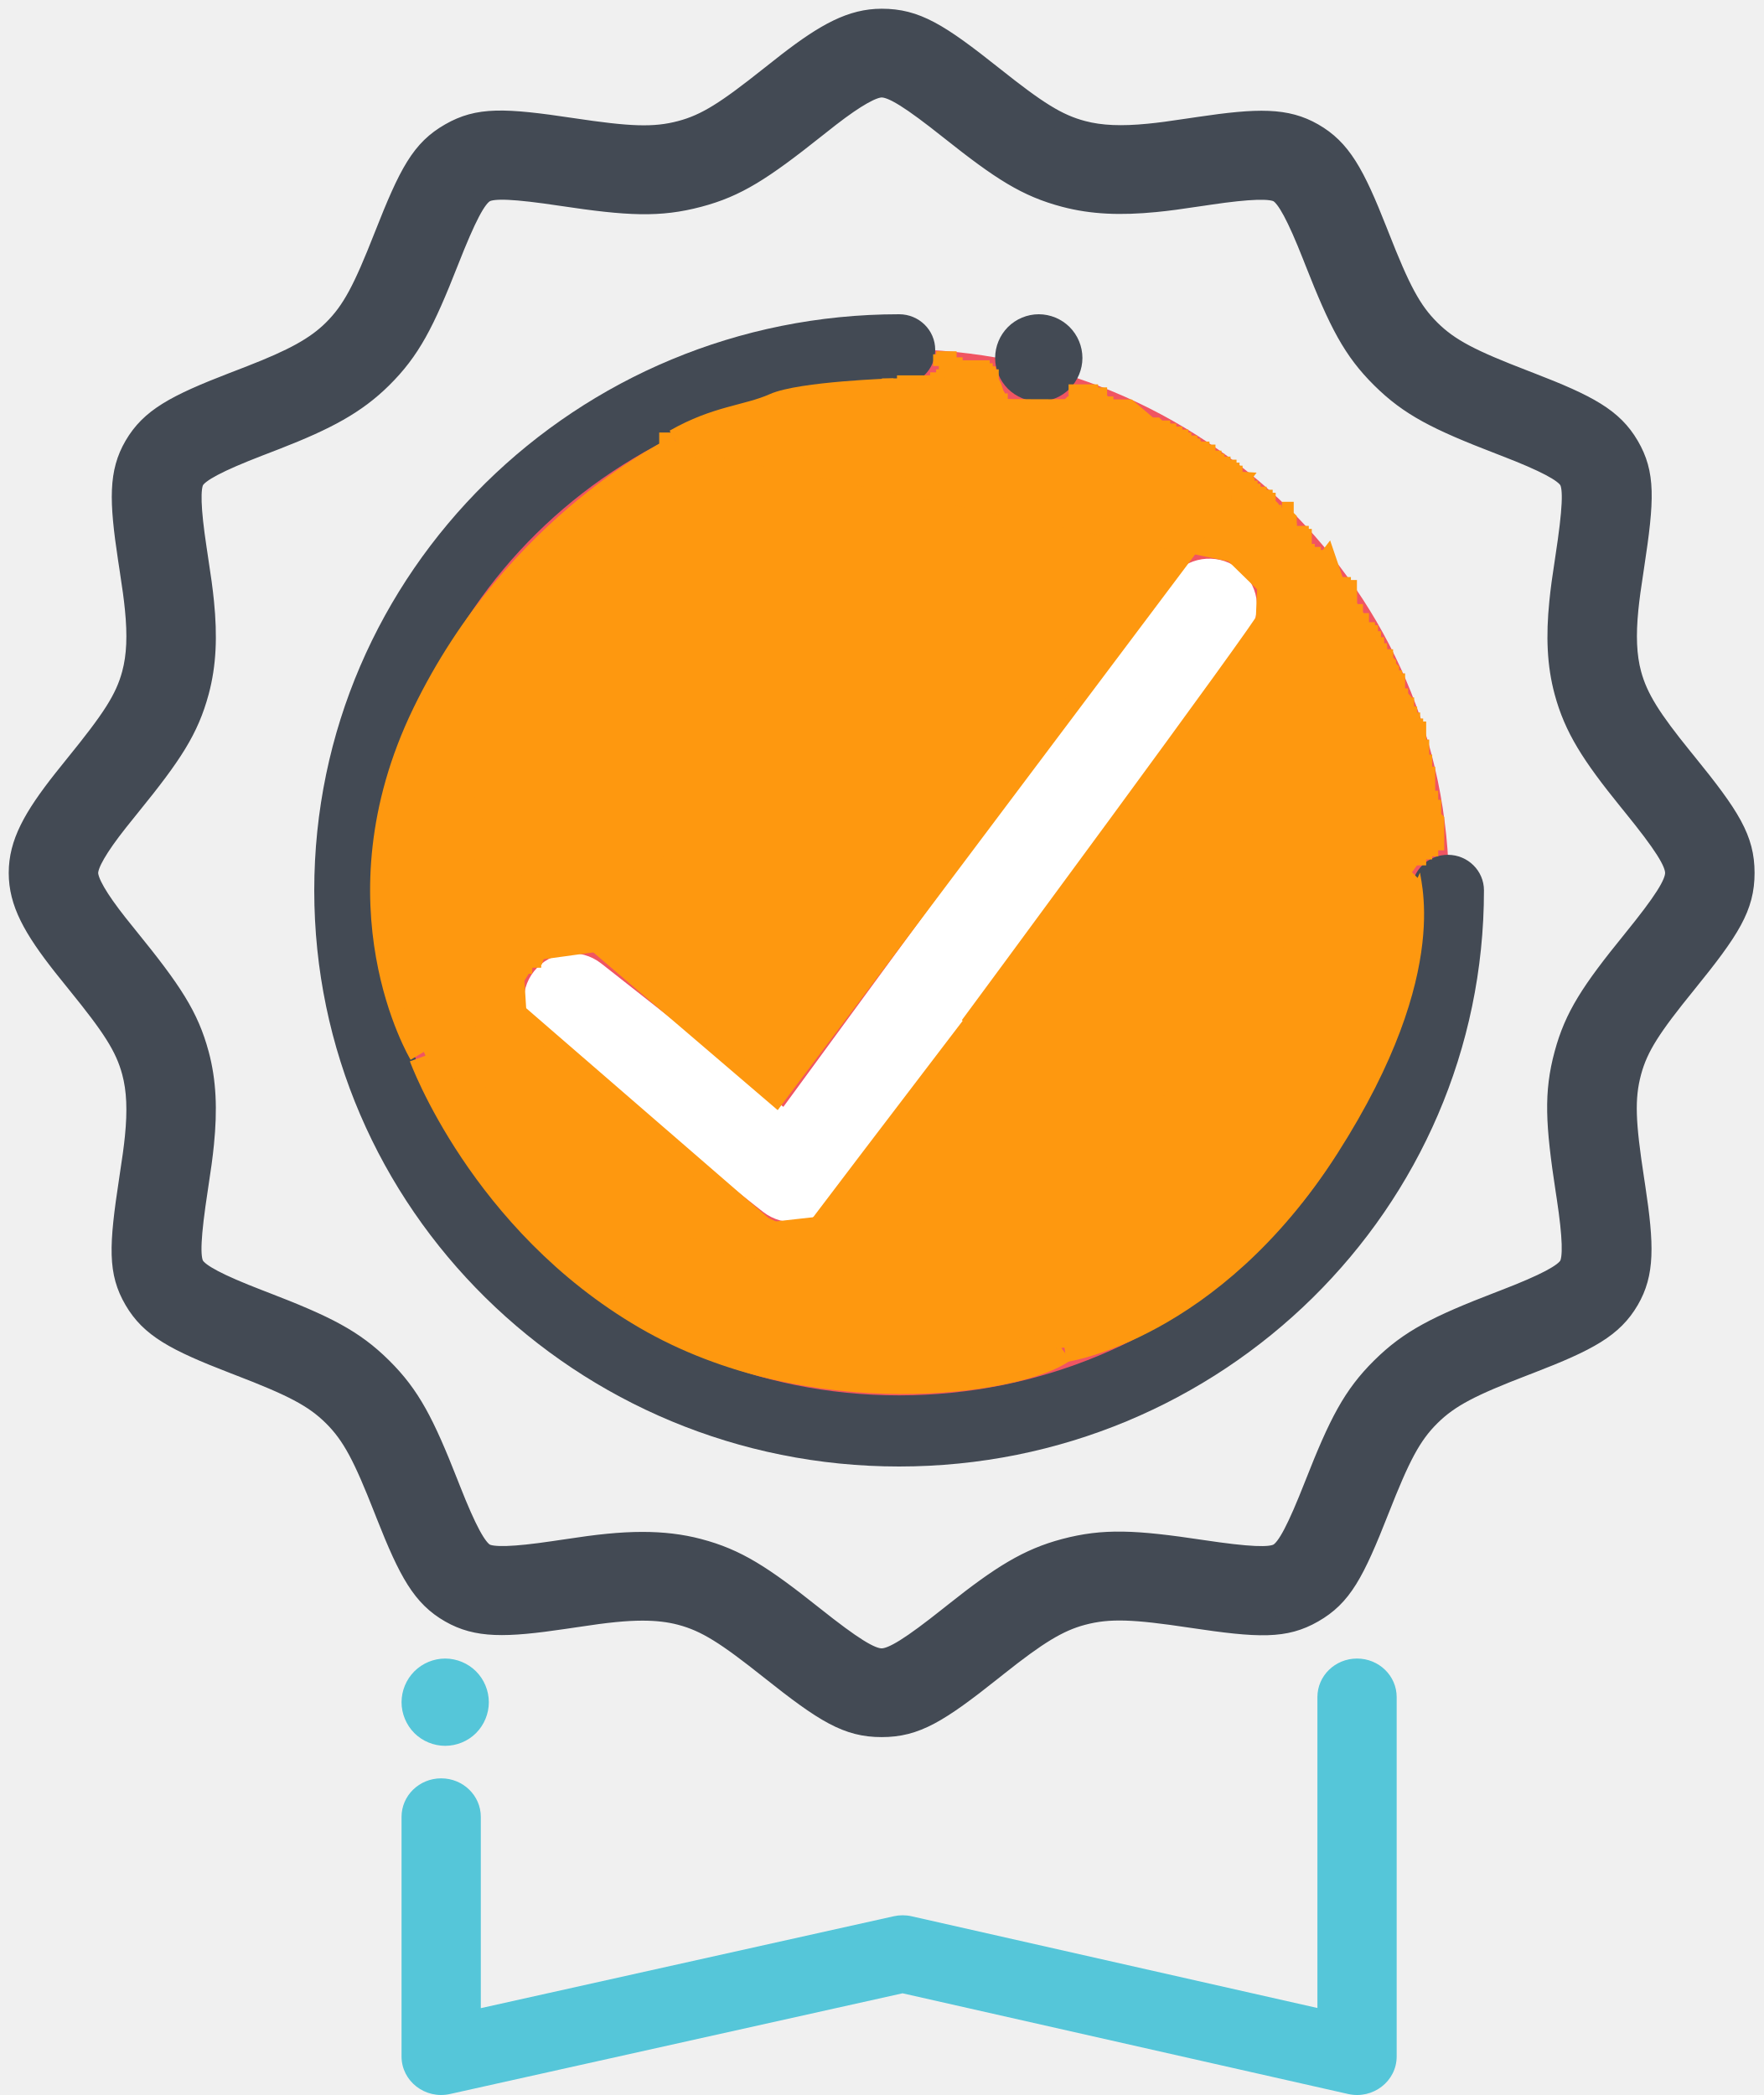
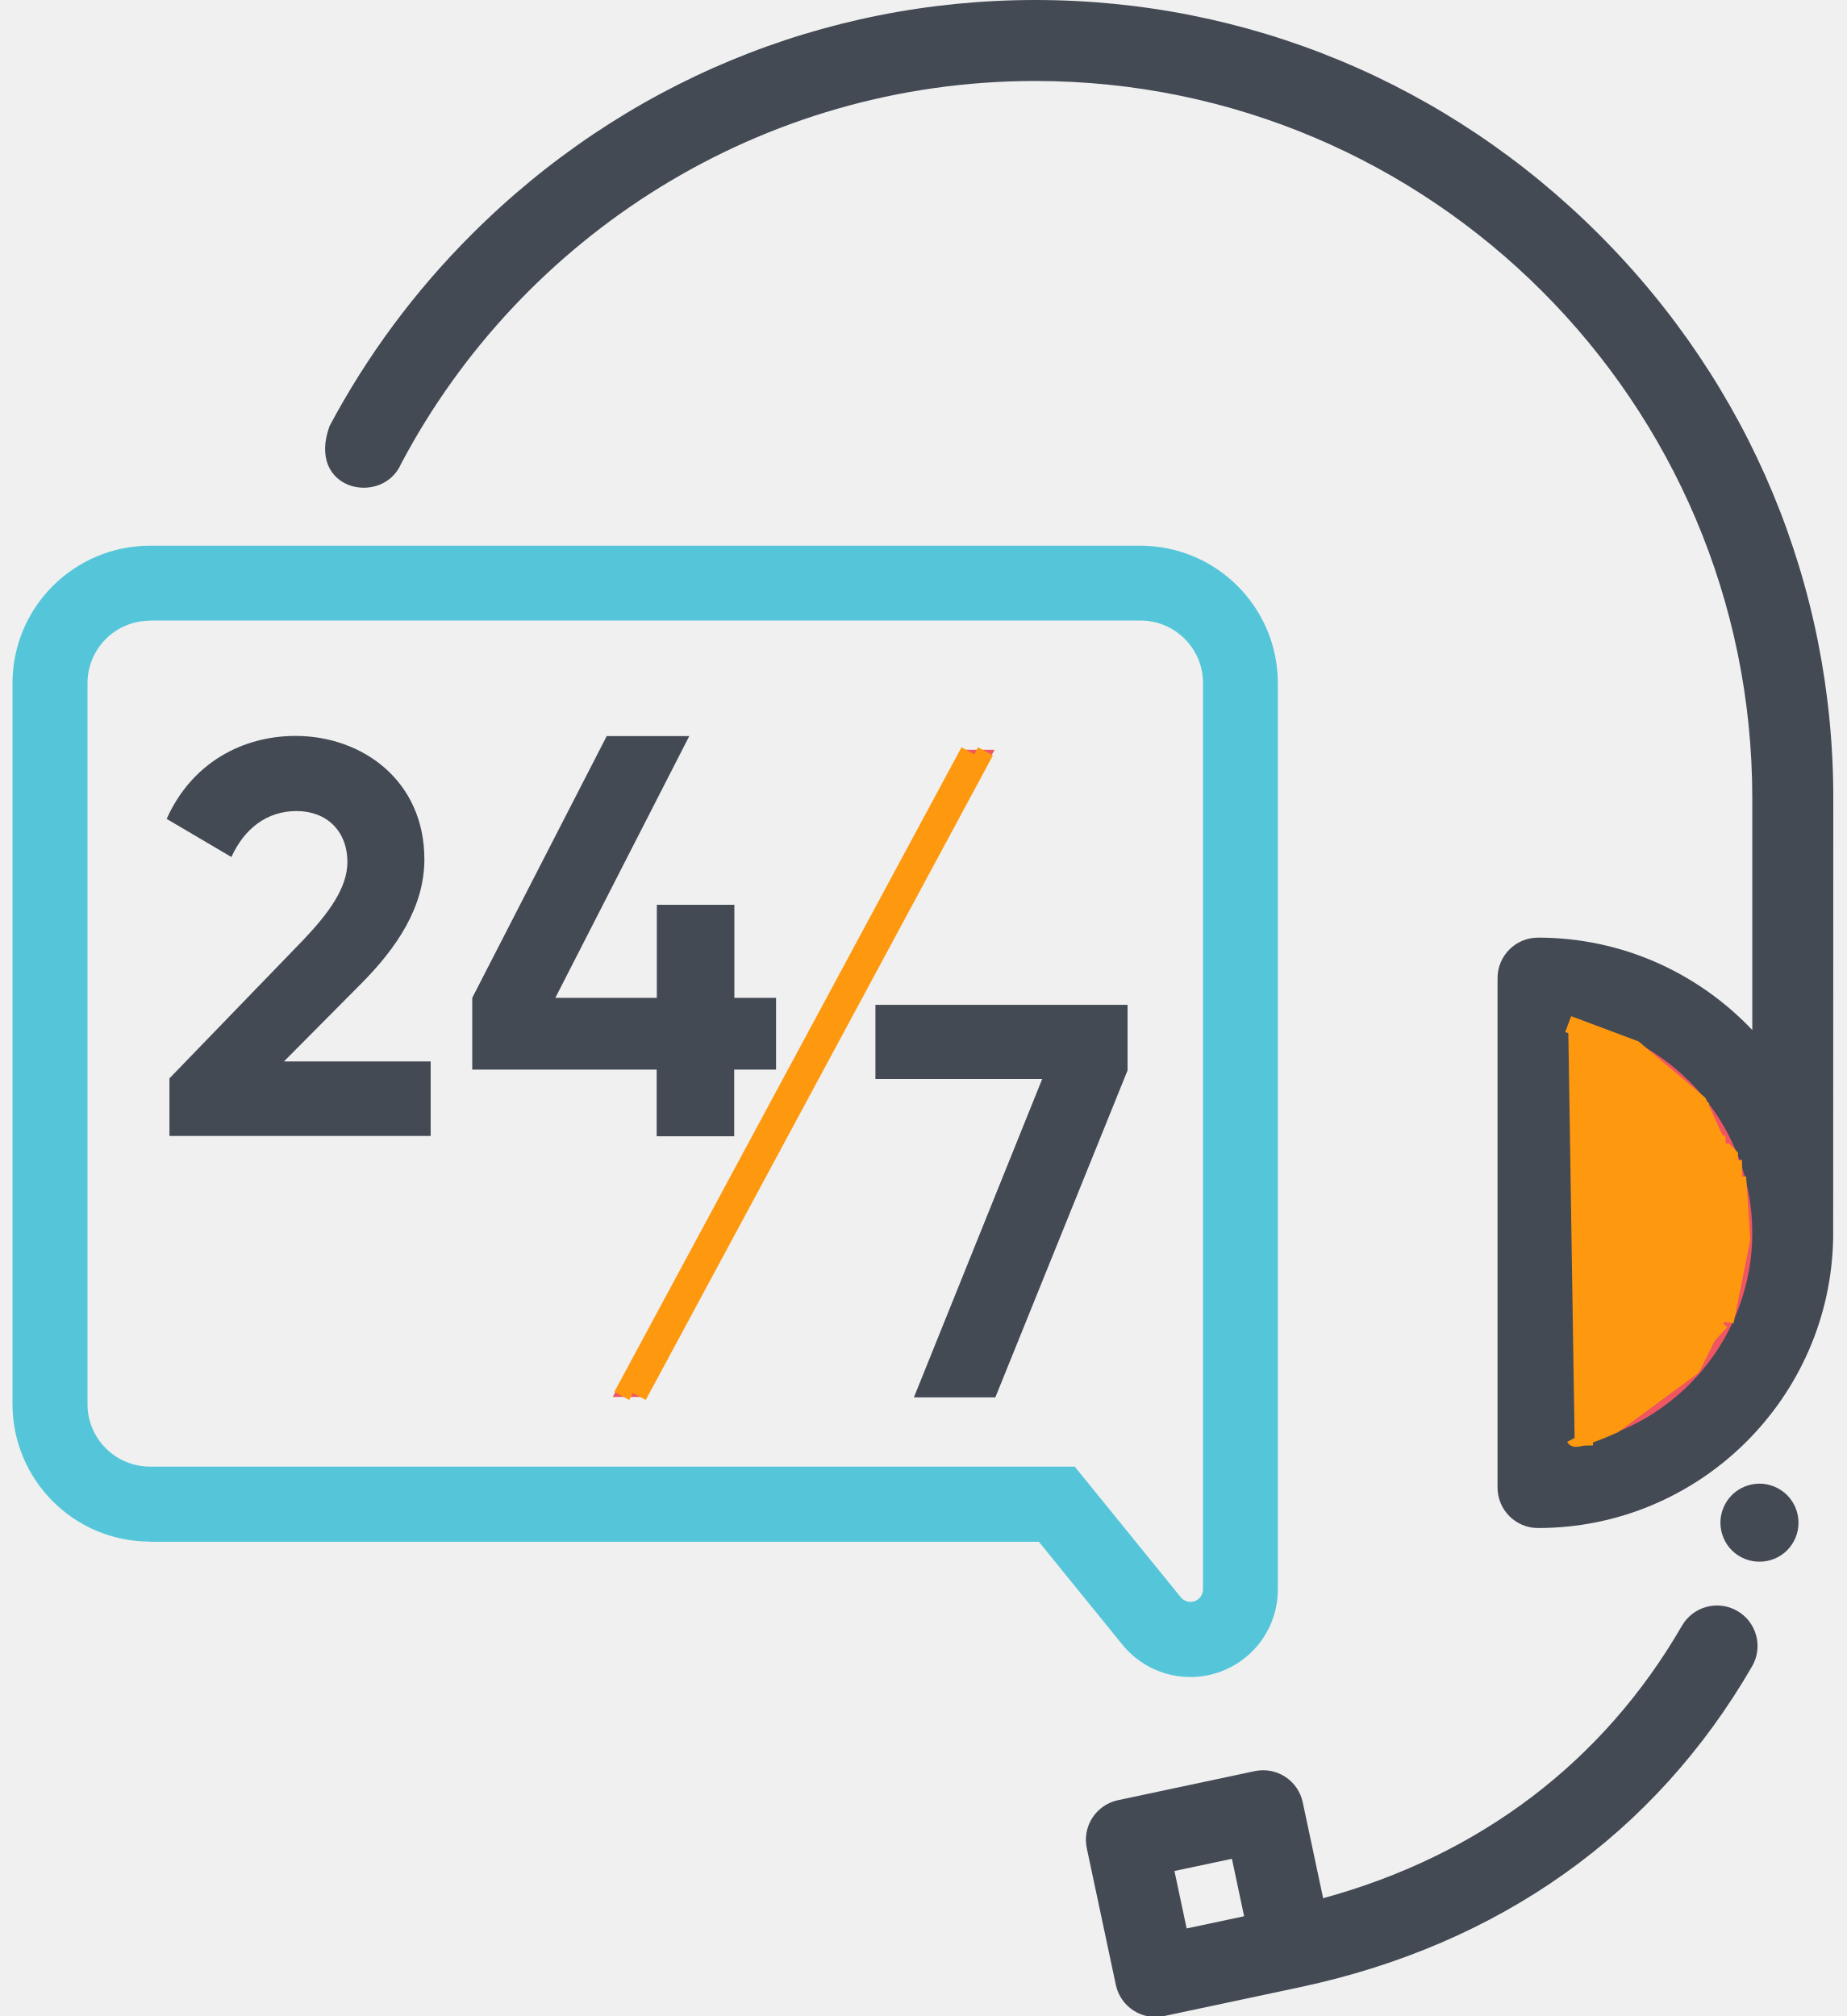
- <svg xmlns="http://www.w3.org/2000/svg" width="101" height="120">
-   <rect id="backgroundrect" width="100%" height="100%" x="0" y="0" fill="none" stroke="none" />
-   <g class="currentLayer" style="">
-     <g fill="none" fill-rule="evenodd" id="svg_1" class="">
-       <path fill="#434A54" fill-rule="nonzero" stroke="#434A54" d="M93.444,53.814 c1.786,-2.2 2.431,-3.223 2.431,-3.813 c0,-0.591 -0.645,-1.614 -2.431,-3.814 l-0.225,-0.277 c-2.131,-2.632 -3.122,-4.174 -3.687,-6.267 c-0.424,-1.572 -0.486,-3.202 -0.29,-5.156 c0.073,-0.734 0.158,-1.35 0.343,-2.553 c0.425,-2.778 0.47,-3.965 0.22,-4.394 c-0.256,-0.437 -1.317,-1.009 -3.646,-1.908 l-0.297,-0.115 c-3.584,-1.38 -5.158,-2.173 -6.795,-3.794 c-1.638,-1.621 -2.438,-3.179 -3.833,-6.727 l-0.116,-0.295 c-0.908,-2.305 -1.486,-3.355 -1.928,-3.608 c-0.398,-0.228 -1.582,-0.206 -3.904,0.138 l-0.376,0.056 c-1.369,0.205 -1.988,0.29 -2.727,0.362 c-1.979,0.194 -3.628,0.134 -5.218,-0.287 c-2.197,-0.58 -3.654,-1.52 -6.612,-3.872 c-2.223,-1.768 -3.256,-2.407 -3.853,-2.407 c-0.478,0 -1.424,0.516 -2.918,1.67 c-0.22,0.17 -0.44,0.343 -0.765,0.602 c-3.127,2.487 -4.584,3.426 -6.78,4.007 c-2.264,0.598 -4.047,0.51 -7.874,-0.065 c-2.72,-0.409 -3.919,-0.453 -4.352,-0.205 c-0.466,0.267 -1.031,1.325 -2.044,3.903 c-1.393,3.547 -2.195,5.105 -3.832,6.726 c-1.507,1.492 -3.195,2.392 -6.082,3.518 c-0.2,0.078 -0.358,0.14 -0.714,0.276 l-0.298,0.115 c-2.329,0.9 -3.389,1.472 -3.644,1.908 c-0.23,0.395 -0.209,1.568 0.139,3.868 l0.056,0.372 c0.207,1.353 0.293,1.966 0.366,2.697 c0.196,1.96 0.135,3.592 -0.29,5.166 c-0.587,2.175 -1.536,3.617 -3.912,6.544 c-0.396,0.49 -0.57,0.706 -0.74,0.922 C5.646,48.588 5.124,49.526 5.124,50 c0,0.473 0.52,1.41 1.684,2.885 c0.173,0.218 0.348,0.437 0.611,0.761 c2.512,3.094 3.46,4.537 4.048,6.712 c0.425,1.572 0.486,3.203 0.29,5.159 c-0.073,0.733 -0.159,1.348 -0.343,2.55 c-0.425,2.777 -0.47,3.964 -0.22,4.393 c0.256,0.437 1.317,1.01 3.646,1.909 l0.297,0.114 c3.584,1.38 5.158,2.173 6.796,3.794 c1.637,1.621 2.438,3.179 3.832,6.727 l0.116,0.295 c0.908,2.306 1.486,3.355 1.928,3.608 c0.398,0.228 1.583,0.206 3.906,-0.138 l0.376,-0.056 c1.372,-0.206 1.993,-0.29 2.734,-0.363 c0.699,-0.068 1.346,-0.104 1.973,-0.104 c1.15,0 2.215,0.121 3.237,0.392 c2.197,0.58 3.653,1.52 6.611,3.872 c2.223,1.768 3.256,2.407 3.853,2.407 c0.597,0 1.63,-0.639 3.853,-2.407 l0.28,-0.222 c2.658,-2.11 4.215,-3.09 6.33,-3.65 c2.264,-0.599 4.045,-0.51 7.874,0.065 c2.72,0.408 3.92,0.452 4.352,0.204 c0.466,-0.267 1.031,-1.325 2.044,-3.902 c1.393,-3.547 2.195,-5.106 3.833,-6.727 c1.637,-1.62 3.21,-2.414 6.795,-3.794 l0.298,-0.115 c2.33,-0.899 3.39,-1.471 3.644,-1.908 c0.231,-0.394 0.21,-1.567 -0.138,-3.867 l-0.057,-0.372 c-0.59,-3.86 -0.681,-5.623 -0.076,-7.864 c0.587,-2.174 1.536,-3.616 3.912,-6.544 zm0.073,7.599 c-0.407,1.507 -0.336,2.898 0.159,6.128 c0.04,0.258 0.04,0.258 0.068,0.45 c0.507,3.353 0.537,4.963 -0.37,6.515 c-0.937,1.603 -2.364,2.373 -5.715,3.668 l-0.303,0.116 c-3.045,1.172 -4.284,1.797 -5.374,2.876 c-1.09,1.079 -1.72,2.306 -2.905,5.32 c-1.443,3.674 -2.15,4.998 -3.822,5.956 c-1.642,0.94 -3.124,0.885 -7.036,0.298 c-3.263,-0.49 -4.668,-0.56 -6.19,-0.157 c-1.387,0.367 -2.59,1.125 -4.816,2.89 l-0.277,0.22 C53.803,98.186 52.486,99 50.5,99 c-1.985,0 -3.303,-0.815 -6.436,-3.307 c-2.504,-1.991 -3.648,-2.728 -5.094,-3.11 c-0.65,-0.173 -1.362,-0.254 -2.171,-0.254 c-0.481,0 -0.995,0.029 -1.567,0.085 c-0.648,0.063 -1.219,0.141 -2.363,0.313 l-0.543,0.08 c-3.388,0.502 -5.014,0.532 -6.582,-0.366 c-1.62,-0.927 -2.397,-2.34 -3.705,-5.657 l-0.118,-0.3 c-1.184,-3.014 -1.814,-4.24 -2.904,-5.32 c-1.09,-1.078 -2.33,-1.703 -5.375,-2.875 l-0.3,-0.116 c-3.352,-1.295 -4.78,-2.065 -5.717,-3.668 c-0.95,-1.625 -0.894,-3.092 -0.301,-6.965 c0.187,-1.219 0.265,-1.784 0.33,-2.425 c0.15,-1.508 0.106,-2.675 -0.171,-3.703 c-0.386,-1.43 -1.131,-2.563 -3.143,-5.041 c-0.41,-0.506 -0.596,-0.737 -0.782,-0.974 C1.827,53.202 1,51.717 1,50 c0,-1.718 0.828,-3.204 2.564,-5.405 c0.184,-0.234 0.368,-0.463 0.639,-0.797 c2.15,-2.648 2.894,-3.78 3.28,-5.211 c0.278,-1.029 0.321,-2.198 0.17,-3.709 c-0.064,-0.64 -0.142,-1.203 -0.315,-2.334 l-0.082,-0.535 c-0.507,-3.354 -0.537,-4.963 0.37,-6.516 c0.937,-1.602 2.364,-2.373 5.716,-3.667 l0.302,-0.116 l0.696,-0.27 c2.393,-0.933 3.683,-1.62 4.678,-2.606 c1.09,-1.08 1.72,-2.306 2.905,-5.32 c1.444,-3.674 2.15,-4.999 3.823,-5.956 c1.641,-0.94 3.124,-0.886 7.035,-0.298 c3.261,0.489 4.668,0.56 6.19,0.157 c1.446,-0.383 2.59,-1.12 5.093,-3.111 c0.51,-0.405 0.742,-0.588 0.98,-0.771 C47.264,1.819 48.765,1 50.5,1 c1.986,0 3.304,0.815 6.437,3.307 c2.504,1.991 3.647,2.728 5.093,3.11 c1.039,0.275 2.22,0.318 3.746,0.168 c0.646,-0.063 1.216,-0.14 2.358,-0.312 l0.542,-0.08 c3.387,-0.502 5.012,-0.532 6.58,0.366 c1.62,0.928 2.398,2.34 3.705,5.658 l0.118,0.299 c1.184,3.014 1.815,4.24 2.905,5.32 c1.09,1.079 2.329,1.703 5.374,2.876 l0.3,0.116 c3.352,1.294 4.78,2.064 5.717,3.668 c0.95,1.624 0.894,3.091 0.301,6.965 c-0.187,1.22 -0.265,1.786 -0.33,2.428 c-0.15,1.506 -0.106,2.673 0.171,3.7 c0.37,1.372 1.136,2.564 2.92,4.767 l0.222,0.273 C99.176,46.73 100,48.035 100,50 c0,1.965 -0.823,3.271 -3.34,6.372 c-2.012,2.478 -2.756,3.61 -3.143,5.041 z" id="svg_2" />
-       <ellipse cx="51.5" cy="51" fill="#F05562" rx="31.5" ry="31" id="svg_3" />
-       <path fill="#FFF" fill-rule="nonzero" d="M67.049,33.12 a2.751,2.751 0 0 1 3.823,-0.602 a2.7,2.7 0 0 1 0.605,3.792 L47.62,68.88 a2.751,2.751 0 0 1 -3.916,0.532 L31.036,59.44 a2.7,2.7 0 0 1 -0.443,-3.813 a2.752,2.752 0 0 1 3.845,-0.44 L44.87,63.4 l22.179,-30.28 z" id="svg_4" />
-       <path fill="#434A54" fill-rule="nonzero" d="M51.5,18 c1.142,0 2.068,0.912 2.068,2.037 s-0.926,2.037 -2.068,2.037 c-16.217,0 -29.364,12.95 -29.364,28.926 c0,15.975 13.147,28.926 29.364,28.926 S80.864,66.976 80.864,51 c0,-1.125 0.926,-2.037 2.068,-2.037 S85,49.875 85,51 c0,18.225 -14.998,33 -33.5,33 C32.998,84 18,69.225 18,51 s14.998,-33 33.5,-33 z" id="svg_5" />
-       <path fill="#55C6D9" fill-rule="nonzero" d="M75.46,97.206 c0,-1.218 1.016,-2.206 2.27,-2.206 s2.27,0.988 2.27,2.206 v20.587 c0,1.42 -1.36,2.47 -2.784,2.149 l-25.517,-5.767 l-25.922,5.768 c-1.422,0.317 -2.777,-0.733 -2.777,-2.15 v-13.725 c0,-1.218 1.016,-2.206 2.27,-2.206 s2.27,0.988 2.27,2.206 v10.957 l23.656,-5.264 a2.334,2.334 0 0 1 1.021,0.002 l23.243,5.253 v-17.81 zM25.5,95 c-0.657,0 -1.302,0.267 -1.767,0.733 a2.52,2.52 0 0 0 -0.733,1.77 c0,0.654 0.267,1.3 0.733,1.767 c0.465,0.465 1.11,0.73 1.767,0.73 c0.657,0 1.302,-0.265 1.767,-0.73 c0.466,-0.468 0.733,-1.11 0.733,-1.767 a2.52,2.52 0 0 0 -0.733,-1.77 A2.519,2.519 0 0 0 25.5,95 z" id="svg_6" />
-       <path fill="#434A54" fill-rule="nonzero" d="M59.5,18 c-0.657,0 -1.303,0.267 -1.767,0.733 a2.52,2.52 0 0 0 -0.733,1.77 c0,0.654 0.267,1.3 0.733,1.767 c0.465,0.465 1.11,0.73 1.767,0.73 c0.657,0 1.303,-0.265 1.767,-0.73 c0.465,-0.468 0.733,-1.11 0.733,-1.767 a2.52,2.52 0 0 0 -0.733,-1.77 A2.519,2.519 0 0 0 59.5,18 z" id="svg_7" />
+ <svg xmlns="http://www.w3.org/2000/svg" viewBox="0 0 109 119">
+   <style>.B{stroke:#fe980f}.C{fill-rule:evenodd}</style>
+   <g fill="none">
+     <g class="C">
+       <g fill-rule="nonzero">
+         <path d="M90.77 87.807c8.304 0 15.035-6.73 15.035-15.034s-6.73-15.035-15.034-15.035v30.07z" fill="#f05562" />
+         <path d="M94.364 13.832C85.444 4.912 73.63 0 61.1 0S36.758 4.912 27.84 13.832a47.536 47.536 0 0 0-8.387 11.31c-1.403 3.833 3.126 4.77 4.225 2.22C30.78 13.942 44.9 4.78 61.1 4.78c23.332 0 42.314 18.982 42.314 42.313V60.8c-3.178-3.355-7.67-5.454-12.644-5.454a2.39 2.39 0 0 0-2.39 2.39v30.07a2.39 2.39 0 0 0 2.39 2.39c9.518 0 17.274-7.672 17.418-17.157.002-.03.004-8.678.007-25.946 0-12.53-4.913-24.343-13.832-33.262zM93.16 85.2V60.355c5.833 1.12 10.254 6.263 10.254 12.418S98.994 84.07 93.16 85.2zm10.678 2.376c-.606 0-1.2.247-1.63.676a2.324 2.324 0 0 0-.675 1.632 2.33 2.33 0 0 0 .675 1.63 2.32 2.32 0 0 0 3.26 0 2.327 2.327 0 0 0 .675-1.63 2.32 2.32 0 0 0-.675-1.632 2.323 2.323 0 0 0-1.63-.676zm-1.308 7.514a2.39 2.39 0 0 0-3.267.874c-4.64 8.03-11.93 13.554-21.176 16.084l-1.203-5.66a2.39 2.39 0 0 0-2.836-1.842l-8.068 1.715a2.39 2.39 0 0 0-1.841 2.835l1.715 8.07a2.39 2.39 0 0 0 2.835 1.84l8.07-1.715c11.713-2.5 20.927-9.037 26.645-18.935a2.39 2.39 0 0 0-.874-3.266zm-33.218 15.35l3.392-.72.72 3.392-3.392.72-.72-3.392z" fill="#434a54" />
+         <path d="M8.852 36.64a3.689 3.689 0 0 0-3.688 3.688v42.554a3.689 3.689 0 0 0 3.688 3.689h54.575l6.26 7.712a.738.738 0 0 0 1.31-.465v-53.5a3.689 3.689 0 0 0-3.688-3.689H8.852zm0 54.357a8.115 8.115 0 0 1-8.114-8.115V40.328a8.115 8.115 0 0 1 8.114-8.115H67.3a8.115 8.115 0 0 1 8.114 8.115v53.5a5.164 5.164 0 0 1-9.173 3.254l-4.93-6.075H8.85z" fill="#55c6d9" />
+       </g>
+       <path d="M10 67.062v-3.408l7.868-8.14c1.482-1.555 2.634-3.077 2.634-4.63 0-1.853-1.25-3.01-2.996-3.01-1.777 0-3.094 1.058-3.85 2.713l-3.82-2.25c1.48-3.31 4.477-4.897 7.604-4.897 3.95 0 7.605 2.647 7.605 7.28 0 2.81-1.613 5.226-3.786 7.4l-4.5 4.533h8.658v4.4H10zM45.8 58.9v4.235h-2.47v3.937h-4.575v-3.937H27.87V58.9l7.936-15.45h4.872L32.774 58.9h5.99v-5.492h4.576V58.9h2.47zm5.865.413h14.88v3.87l-7.803 19.3h-4.806l7.572-18.793h-9.843v-4.367z" fill="#434a54" />
+       <path d="M56.717 44.26l-20.555 38.2h1.992l20.54-38.2z" fill="#f05562" />
    </g>
-     <path fill="#fe980f" fill-opacity="1" stroke="#fe980f" stroke-opacity="1" stroke-width="1" stroke-dasharray="none" stroke-linejoin="miter" stroke-linecap="butt" stroke-dashoffset="" fill-rule="evenodd" opacity="1" marker-start="" marker-mid="" marker-end="" id="svg_8" d="M51.19,22.69 " style="color: rgb(254, 152, 15);" />
-     <path fill="#fe980f" fill-opacity="1" stroke="#fe980f" stroke-opacity="1" stroke-width="1" stroke-dasharray="none" stroke-linejoin="miter" stroke-linecap="butt" stroke-dashoffset="" fill-rule="evenodd" opacity="1" marker-start="" marker-mid="" marker-end="" id="svg_9" d="M50.845,22.345 " style="color: rgb(254, 152, 15);" />
-     <path fill="#fe980f" fill-opacity="1" stroke="#fe980f" stroke-opacity="1" stroke-width="1" stroke-dasharray="none" stroke-linejoin="miter" stroke-linecap="butt" stroke-dashoffset="" fill-rule="evenodd" opacity="1" marker-start="" marker-mid="" marker-end="" id="svg_10" d="M51.707,22 " style="color: rgb(254, 152, 15);" />
-     <path fill="#fe980f" fill-opacity="1" stroke="#fe980f" stroke-opacity="1" stroke-width="1" stroke-dasharray="none" stroke-linejoin="miter" stroke-linecap="butt" stroke-dashoffset="" fill-rule="evenodd" opacity="1" marker-start="" marker-mid="" marker-end="" id="svg_11" d="M 51.19 22.172 C 51.19 22.172 45.845 22.345 44.293 23.034 C 42.741 23.724 41.017 23.724 38.603 25.103" style="color: rgb(254, 152, 15);" />
-     <path fill="#fe980f" fill-opacity="1" stroke="#fe980f" stroke-opacity="1" stroke-width="1" stroke-dasharray="none" stroke-linejoin="miter" stroke-linecap="butt" stroke-dashoffset="" fill-rule="evenodd" opacity="1" marker-start="" marker-mid="" marker-end="" id="svg_12" d="M38.776,25.276 " style="color: rgb(254, 152, 15);" />
-     <path fill="#fe980f" fill-opacity="1" stroke="#fe980f" stroke-opacity="1" stroke-width="1" stroke-dasharray="none" stroke-linejoin="miter" stroke-linecap="butt" stroke-dashoffset="" fill-rule="evenodd" opacity="1" marker-start="" marker-mid="" marker-end="" id="svg_13" d="M38.431,25.276 " style="color: rgb(254, 152, 15);" />
-     <path fill="#fe980f" fill-opacity="1" stroke="#fe980f" stroke-opacity="1" stroke-width="1" stroke-dasharray="none" stroke-linejoin="miter" stroke-linecap="butt" stroke-dashoffset="" fill-rule="evenodd" opacity="1" marker-start="" marker-mid="" marker-end="" id="svg_14" d="M 38.776 25.448 C 38.776 25.448 29.466 29.759 24.121 40.793 C 18.776 51.828 23.948 60.448 23.948 60.448" style="color: rgb(254, 152, 15);" />
-     <path fill="#fe980f" fill-opacity="1" stroke="#fe980f" stroke-opacity="1" stroke-width="1" stroke-dasharray="none" stroke-linejoin="miter" stroke-linecap="butt" stroke-dashoffset="" fill-rule="evenodd" opacity="1" marker-start="" marker-mid="" marker-end="" id="svg_15" d="M 23.948 60.621 C 23.948 60.621 27.397 70.103 36.879 75.621 C 46.362 81.138 58.431 79.414 61.017 77.517" style="color: rgb(254, 152, 15);" />
-     <path fill="#fe980f" fill-opacity="1" stroke="#fe980f" stroke-opacity="1" stroke-width="1" stroke-dasharray="none" stroke-linejoin="miter" stroke-linecap="butt" stroke-dashoffset="" fill-rule="evenodd" opacity="1" marker-start="" marker-mid="" marker-end="" id="svg_16" d="M61.017,77.69 " style="color: rgb(254, 152, 15);" />
-     <path fill="#fe980f" fill-opacity="1" stroke="#fe980f" stroke-opacity="1" stroke-width="1" stroke-dasharray="none" stroke-linejoin="miter" stroke-linecap="butt" stroke-dashoffset="" fill-rule="evenodd" opacity="1" marker-start="" marker-mid="" marker-end="" id="svg_17" d="M 61.017 77.517 C 61.017 77.517 69.466 76.31 76.19 65.793 C 82.914 55.276 80.672 50.103 80.845 49.931" style="color: rgb(254, 152, 15);" />
-     <rect fill="#fe980f" stroke="#fe980f" stroke-dashoffset="" fill-rule="evenodd" id="svg_19" x="28" y="36" width="26" height="13" style="color: rgb(254, 152, 15);" />
-     <path fill="#fe980f" fill-opacity="1" stroke="#fe980f" stroke-opacity="1" stroke-width="1" stroke-dasharray="none" stroke-linejoin="miter" stroke-linecap="butt" stroke-dashoffset="" fill-rule="evenodd" opacity="1" marker-start="" marker-mid="" marker-end="" id="svg_21" d="M 28.948 49.586 C 28.948 49.586 44.466 62.862 44.466 62.862 C 44.466 62.862 71.017 27.517 71.017 27.517 C 71.017 27.517 39.121 25.621 39.121 25.621 C 39.121 25.621 24.466 45.793 24.31 45.69 C 24.466 45.793 28.948 49.586 28.948 49.586 z" style="color: rgb(254, 152, 15);" />
-     <path fill="#fe980f" fill-opacity="1" stroke="#fe980f" stroke-opacity="1" stroke-width="1" stroke-dasharray="none" stroke-linejoin="miter" stroke-linecap="butt" stroke-dashoffset="" fill-rule="evenodd" opacity="1" marker-start="" marker-mid="" marker-end="" id="svg_23" d="M 76.017 32 C 76.017 32 44.983 72.517 44.983 72.69 C 44.983 72.862 60.845 76.655 60.845 76.655 C 60.845 76.655 81.534 48.207 81.534 48.207 C 81.534 48.207 76.017 32 76.017 32 z" style="color: rgb(254, 152, 15);" />
-     <path fill="#fe980f" fill-opacity="1" stroke="#fe980f" stroke-opacity="1" stroke-width="1" stroke-dasharray="none" stroke-linejoin="miter" stroke-linecap="butt" stroke-dashoffset="" fill-rule="evenodd" opacity="1" marker-start="" marker-mid="" marker-end="" id="svg_25" d="M 40.155 25.448 C 40.155 25.448 74.638 32.517 74.638 32.517 C 74.638 32.517 54.638 22.172 54.483 22.069 C 54.638 22.172 40.155 25.448 40.155 25.448 z" style="color: rgb(254, 152, 15);" />
-     <path fill="#fe980f" fill-opacity="1" stroke="#fe980f" stroke-opacity="1" stroke-width="1" stroke-dasharray="none" stroke-linejoin="miter" stroke-linecap="butt" stroke-dashoffset="" fill-rule="evenodd" opacity="1" marker-start="" marker-mid="" marker-end="" id="svg_27" d="M 32.397 51.483 C 32.397 51.483 25.672 62.172 25.672 62.172 C 25.672 62.172 22.397 54.759 22.397 54.759 C 22.397 54.759 28.086 45.103 28.086 45.103 C 28.086 45.103 32.397 51.483 32.397 51.483 z" style="color: rgb(254, 152, 15);" />
-     <path fill="#fe980f" fill-opacity="1" stroke="#fe980f" stroke-opacity="1" stroke-width="1" stroke-dasharray="none" stroke-linejoin="miter" stroke-linecap="butt" stroke-dashoffset="" fill-rule="evenodd" opacity="1" marker-start="" marker-mid="" marker-end="" id="svg_29" d="M 27.914 56.483 C 27.914 56.483 44.638 70.966 44.638 70.966 C 44.638 70.966 35.328 71.828 35.328 71.828 C 35.328 71.828 24.81 59.414 24.638 59.414 C 24.466 59.414 27.914 56.483 27.914 56.483 z" style="color: rgb(254, 152, 15);" />
-     <path fill="#fe980f" fill-opacity="1" stroke="#fe980f" stroke-opacity="1" stroke-width="1" stroke-dasharray="none" stroke-linejoin="miter" stroke-linecap="butt" stroke-dashoffset="" fill-rule="evenodd" opacity="1" marker-start="" marker-mid="" marker-end="" id="svg_31" d="M 37.569 53.552 C 37.569 53.552 27.569 54.931 27.569 54.931 C 27.569 54.931 26.879 49.759 26.879 49.759 C 26.879 49.759 38.086 49.241 37.931 49.138 C 38.086 49.241 37.569 53.552 37.569 53.552 z" style="color: rgb(254, 152, 15);" />
-     <path fill="#fe980f" fill-opacity="1" stroke="#fe980f" stroke-opacity="1" stroke-width="1" stroke-dasharray="none" stroke-linejoin="miter" stroke-linecap="butt" stroke-dashoffset="" fill-rule="evenodd" opacity="1" marker-start="" marker-mid="" marker-end="" id="svg_33" d="M 29.121 50.621 C 29.121 50.793 29.81 59.069 29.655 58.966 C 29.81 59.069 25.5 57.69 25.345 57.586 C 25.5 57.69 25.155 50.448 25.155 50.448 C 25.155 50.448 29.121 50.448 29.121 50.621 z" style="color: rgb(254, 152, 15);" />
-     <path fill="#fe980f" fill-opacity="1" stroke="#fe980f" stroke-opacity="1" stroke-width="1" stroke-dasharray="none" stroke-linejoin="miter" stroke-linecap="butt" stroke-dashoffset="" fill-rule="evenodd" opacity="1" marker-start="" marker-mid="" marker-end="" id="svg_35" d="M 53.776 69.414 C 53.776 69.414 39.983 70.966 39.983 70.966 C 39.983 70.966 52.397 73.207 52.241 73.103 C 52.397 73.207 53.776 69.414 53.776 69.414 z" style="color: rgb(254, 152, 15);" />
-     <path fill="#fe980f" fill-opacity="1" stroke="#fe980f" stroke-opacity="1" stroke-width="1" stroke-dasharray="none" stroke-linejoin="miter" stroke-linecap="butt" stroke-dashoffset="" fill-rule="evenodd" opacity="1" marker-start="" marker-mid="" marker-end="" id="svg_37" d="M 78.259 47.517 C 78.259 47.517 80.328 55.103 80.328 55.103 C 80.328 55.103 63.776 76.138 63.776 76.138 C 63.776 76.138 53.776 78.034 53.776 78.034 C 53.776 78.034 78.259 47.517 78.259 47.517 z" style="color: rgb(254, 152, 15);" />
-     <path fill="#fe980f" fill-opacity="1" stroke="#fe980f" stroke-opacity="1" stroke-width="1" stroke-dasharray="none" stroke-linejoin="miter" stroke-linecap="butt" stroke-dashoffset="" fill-rule="evenodd" opacity="1" marker-start="" marker-mid="" marker-end="" id="svg_39" d="M 67.397 28.552 C 67.397 28.552 75.155 36.138 75.155 36.138 C 75.155 36.138 77.052 34.241 77.052 34.069 C 77.052 33.897 64.638 23.379 64.638 23.379 C 64.638 23.379 53.603 23.379 53.448 23.276 C 53.603 23.379 67.397 28.552 67.397 28.552 z" style="color: rgb(254, 152, 15);" />
-     <path fill="#fe980f" fill-opacity="1" stroke="#fe980f" stroke-opacity="1" stroke-width="1" stroke-dasharray="none" stroke-linejoin="miter" stroke-linecap="butt" stroke-dashoffset="" fill-rule="evenodd" opacity="1" marker-start="" marker-mid="" marker-end="" id="svg_41" d="M 72.569 32.345 C 72.569 32.345 72.224 40.103 72.224 40.103 C 72.224 40.103 81.879 48.379 81.879 48.379" style="color: rgb(254, 152, 15);" />
-     <path fill="#fe980f" fill-opacity="1" stroke="#fe980f" stroke-opacity="1" stroke-width="1" stroke-dasharray="none" stroke-linejoin="miter" stroke-linecap="butt" stroke-dashoffset="" fill-rule="evenodd" opacity="1" marker-start="" marker-mid="" marker-end="" id="svg_18" d="M82.397,48.552 " style="color: rgb(254, 152, 15);" />
-     <path fill="#fe980f" fill-opacity="1" stroke="#fe980f" stroke-opacity="1" stroke-width="1" stroke-dasharray="none" stroke-linejoin="miter" stroke-linecap="butt" stroke-dashoffset="" fill-rule="evenodd" opacity="1" marker-start="" marker-mid="" marker-end="" id="svg_20" d="M 82.224 48.379 C 82.224 48.379 79.638 39.241 79.638 39.241 C 79.638 39.241 82.224 48.379 82.224 48.379 z" style="color: rgb(254, 152, 15);" />
-     <path fill="#fe980f" fill-opacity="1" stroke="#fe980f" stroke-opacity="1" stroke-width="1" stroke-dasharray="none" stroke-linejoin="miter" stroke-linecap="butt" stroke-dashoffset="" fill-rule="evenodd" opacity="1" marker-start="" marker-mid="" marker-end="" id="svg_24" d="M82.052,48.379 " style="color: rgb(254, 152, 15);" />
-     <path fill="#fe980f" fill-opacity="1" stroke="#fe980f" stroke-opacity="1" stroke-width="1" stroke-dasharray="none" stroke-linejoin="miter" stroke-linecap="butt" stroke-dashoffset="" fill-rule="evenodd" opacity="1" marker-start="" marker-mid="" marker-end="" id="svg_22" d="M 72.569 35.276 C 72.569 35.621 55.5 58.724 55.5 58.724 C 55.5 58.724 75.155 46.31 75.155 46.138 C 75.155 45.966 72.569 34.931 72.569 35.276 z" style="color: rgb(254, 152, 15);" />
-     <polyline fill="none" stroke="#fe980f" stroke-dashoffset="" fill-rule="evenodd" marker-start="" marker-mid="" marker-end="" id="svg_28" points="46.707,25.103 48.603,23.897 48.603,23.724 48.776,23.724 48.948,23.724 48.948,23.552 48.776,23.552 48.603,23.552 48.431,23.552 47.914,23.552 47.741,23.552 47.397,23.552 47.224,23.552 46.879,23.552 46.707,23.724 46.534,23.724 46.362,23.724 46.19,23.897 46.017,23.897 45.845,24.069 45.672,24.069 45.5,24.069 45.672,24.069 45.845,24.069 46.017,24.069 46.362,24.069 46.534,23.897 46.707,23.897 46.879,23.897 47.052,23.897 47.224,23.897 47.397,23.724 47.569,23.724 47.741,23.724 47.741,23.552 47.914,23.379 48.086,23.379 48.259,23.207 48.431,23.207 48.431,23.034 48.603,23.034 48.776,22.862 48.603,22.862 48.431,22.862 48.259,22.862 48.086,22.862 47.914,23.034 47.741,23.034 47.569,23.034 47.052,23.207 46.879,23.379 46.707,23.379 46.362,23.552 46.19,23.724 45.845,23.724 45.845,23.897 45.672,23.897 45.5,23.897 45.328,24.069 45.155,24.069 44.983,24.069 44.983,24.241 44.81,24.241 44.638,24.414 44.293,24.414 44.121,24.414 43.948,24.586 43.776,24.586 43.603,24.586 43.431,24.586 42.914,24.759 42.741,24.759 42.569,24.759 42.569,24.931 42.224,24.931 42.052,24.931 41.879,24.931 41.707,24.931 41.534,24.931 41.362,24.931 41.19,24.931 41.017,24.931 40.845,24.931 40.845,25.103 40.672,25.103 40.5,25.276 40.328,25.276 40.155,25.276 40.328,25.276 40.5,25.276 40.845,25.103 41.19,24.931 41.534,24.931 41.879,24.931 42.052,24.931 42.224,24.931 42.397,24.759 42.569,24.759 42.914,24.759 42.914,24.586 43.086,24.586 43.259,24.414 43.259,24.241 43.431,24.241 43.603,24.069 43.776,24.069 43.948,23.897 43.948,23.724 44.293,23.552 44.293,23.379 44.466,23.379 44.466,23.207 44.466,23.379 44.466,23.552 44.293,23.552 43.948,23.724 43.948,23.897 43.603,23.897 43.431,23.897 43.431,24.069 43.259,24.069 43.086,24.069 42.914,24.241 42.741,24.241 42.741,24.414 42.569,24.414 42.397,24.586 42.224,24.586 42.052,24.586 41.879,24.759 41.707,24.759 41.362,24.931 41.19,24.931 41.017,24.931 40.845,24.931 40.845,25.103 40.672,25.103 40.5,25.103 40.328,25.103 40.155,25.103 39.983,25.103 39.81,25.103 39.81,25.276 39.638,25.276 39.638,25.448 39.466,25.448 39.466,25.621 39.293,25.621 39.121,25.621 38.948,25.793 38.776,25.793 38.603,25.793 38.431,25.966 38.431,26.138 38.259,26.138 38.259,25.966 38.259,25.793 38.259,25.621 38.259,25.448 38.259,25.276 38.431,25.276 38.603,25.276 " style="color: rgb(254, 152, 15);" />
-     <polyline fill="none" stroke="#fe980f" stroke-dashoffset="" fill-rule="evenodd" marker-start="" marker-mid="" marker-end="" id="svg_30" points="49.293,22.517 49.466,22.517 49.638,22.517 49.81,22.517 49.983,22.517 50.155,22.517 50.328,22.517 50.5,22.517 50.672,22.517 50.845,22.517 50.845,22.345 51.017,22.345 51.017,22.172 51.19,22.172 51.362,22.172 51.534,22.172 51.707,22.172 51.879,22.172 51.879,22 52.052,22 52.224,22 52.397,22 52.569,22 52.741,22 52.914,22 53.086,22 53.259,22 53.431,22 53.603,22.172 53.776,22.172 53.948,22.172 54.121,22.172 54.293,22.172 54.466,22.172 54.638,22.172 54.81,22.172 54.81,22.345 54.983,22.345 55.155,22.345 55.328,22.345 55.5,22.345 55.5,22.517 55.672,22.517 55.845,22.517 56.017,22.69 56.017,22.862 56.19,22.862 56.19,23.034 56.362,23.034 56.534,23.034 56.534,22.862 56.534,22.69 56.362,22.69 56.362,22.517 56.19,22.517 56.19,22.345 56.017,22.345 56.017,22.172 56.017,22 55.845,22 55.845,21.828 55.845,21.655 55.672,21.655 55.5,21.655 55.5,21.483 55.328,21.483 55.155,21.483 54.983,21.483 54.81,21.483 " style="color: rgb(254, 152, 15);" />
-     <polyline fill="none" stroke="#fe980f" stroke-dashoffset="" fill-rule="evenodd" marker-start="" marker-mid="" marker-end="" id="svg_32" points="53.431,22.69 53.431,22.517 53.431,22.345 53.431,22.172 53.603,22.172 53.603,22 53.776,22 53.776,21.828 53.948,21.828 54.121,21.828 54.121,21.655 54.293,21.655 54.466,21.655 54.466,21.483 54.466,21.31 54.638,21.31 54.638,21.138 54.81,21.138 " style="color: rgb(254, 152, 15);" />
-     <polyline fill="none" stroke="#fe980f" stroke-dashoffset="" fill-rule="evenodd" marker-start="" marker-mid="" marker-end="" id="svg_34" points="58.086,23.724 57.914,23.724 57.741,23.724 57.569,23.724 57.397,23.724 57.224,23.724 57.052,23.552 56.879,23.552 56.879,23.379 56.879,23.207 56.879,23.034 56.879,22.862 56.707,22.862 56.534,22.862 56.534,22.69 56.362,22.69 56.362,22.517 56.19,22.517 56.19,22.345 56.19,22.172 56.017,22.172 56.017,22 55.845,22 55.845,21.828 55.845,21.655 56.017,21.483 56.017,21.31 " style="color: rgb(254, 152, 15);" />
-     <polyline fill="none" stroke="#fe980f" stroke-dashoffset="" fill-rule="evenodd" marker-start="" marker-mid="" marker-end="" id="svg_36" points="28.603,55.448 28.776,55.448 28.948,55.448 29.121,55.448 29.293,55.448 29.466,55.276 29.638,55.276 29.81,55.276 29.983,55.276 29.983,55.103 30.155,54.931 30.328,54.931 30.5,54.931 30.5,54.759 30.672,54.759 30.845,54.241 31.017,53.897 31.017,53.724 31.19,53.379 31.362,53.379 " style="color: rgb(254, 152, 15);" />
-     <polyline fill="none" stroke="#fe980f" stroke-dashoffset="" fill-rule="evenodd" marker-start="" marker-mid="" marker-end="" id="svg_38" points="79.81,50.276 79.81,49.414 79.81,49.241 79.983,49.069 79.983,48.897 80.155,48.897 80.155,48.724 80.328,48.724 80.672,48.552 80.845,48.379 81.017,48.379 81.19,48.379 81.362,48.379 81.534,48.379 81.707,48.379 81.879,48.379 82.052,48.379 81.879,48.379 81.879,48.552 81.707,48.552 81.534,48.552 81.534,48.724 81.362,48.724 81.19,48.724 81.19,48.897 81.19,49.069 81.017,49.069 81.017,48.897 81.017,48.724 81.017,48.552 81.017,48.379 81.19,48.379 81.362,48.379 81.534,48.379 81.707,48.379 81.707,48.207 81.879,48.207 82.052,48.207 82.224,48.207 82.224,48.034 82.224,47.862 82.224,47.69 82.224,47.517 82.224,47.345 82.224,47.172 82.224,47 82.052,46.828 82.052,46.655 82.052,46.483 82.052,46.31 81.879,46.31 81.879,46.138 81.879,45.966 81.879,45.793 81.707,45.793 81.707,45.621 81.707,45.448 81.707,45.276 81.707,45.103 81.707,44.931 81.707,44.759 81.707,44.586 81.707,44.414 81.534,44.414 81.534,44.241 81.534,44.069 81.534,43.897 81.534,43.724 81.362,43.724 81.362,43.552 81.362,43.379 81.362,43.207 81.362,43.034 81.362,42.862 81.19,42.862 81.19,42.69 81.017,42.69 81.017,42.517 81.017,42.345 81.017,42.172 81.017,42 81.017,41.828 " style="color: rgb(254, 152, 15);" />
-     <polyline fill="none" stroke="#fe980f" stroke-dashoffset="" fill-rule="evenodd" marker-start="" marker-mid="" marker-end="" id="svg_40" points="81.19,43.034 81.19,42.862 81.19,42.69 81.19,42.517 81.19,42.345 81.19,42.172 81.19,42 81.19,41.828 81.017,41.828 81.017,41.655 80.845,41.655 80.845,41.483 80.845,41.31 80.672,41.31 80.672,41.138 80.672,40.966 80.5,40.966 80.5,40.793 80.5,40.621 80.5,40.448 80.328,40.448 80.328,40.276 80.328,40.103 80.155,39.931 79.983,39.931 79.983,39.759 79.983,39.586 79.983,39.414 79.983,39.241 79.983,39.069 79.81,39.069 79.81,38.897 79.638,38.897 79.638,38.724 79.638,38.552 79.638,38.379 79.466,38.207 79.466,38.034 79.293,37.862 79.293,37.69 79.121,37.69 78.948,37.517 78.948,37.345 78.776,37.345 78.776,37.172 78.776,37 78.603,37 78.603,36.828 78.431,36.828 78.431,36.655 78.259,36.483 78.259,36.31 " style="color: rgb(254, 152, 15);" />
-     <polyline fill="none" stroke="#fe980f" stroke-dashoffset="" fill-rule="evenodd" marker-start="" marker-mid="" marker-end="" id="svg_42" points="80.328,41.828 80.328,41.655 80.155,41.31 79.983,41.138 79.983,40.966 79.983,40.793 79.81,40.621 79.81,40.448 79.81,40.276 79.638,40.276 79.638,40.103 79.638,39.931 79.466,39.931 79.466,39.759 79.293,39.759 79.293,39.586 79.293,39.414 79.121,39.241 79.121,39.069 78.948,38.897 78.776,38.724 78.603,38.724 78.603,38.379 78.431,38.207 78.431,38.034 78.431,37.862 78.431,37.69 78.431,37.517 78.431,37.69 78.431,37.862 78.431,38.034 78.431,38.207 78.431,38.379 78.431,38.552 78.431,38.724 78.603,38.724 78.776,38.897 78.948,39.069 79.121,39.241 79.121,39.414 79.293,39.414 79.466,39.586 79.638,39.586 79.81,39.586 79.81,39.759 79.983,39.931 80.155,39.931 80.155,40.103 80.328,40.103 80.5,40.103 " style="color: rgb(254, 152, 15);" />
-     <polyline fill="none" stroke="#fe980f" stroke-dashoffset="" fill-rule="evenodd" marker-start="" marker-mid="" marker-end="" id="svg_43" points="79.293,38.207 79.293,37.862 79.121,37.862 79.121,37.69 78.948,37.69 78.948,37.517 78.776,37.517 78.776,37.345 78.776,37.172 78.603,37.172 78.603,37 78.603,36.828 78.603,36.655 78.431,36.655 78.431,36.483 78.431,36.31 78.259,36.31 78.259,36.138 78.086,36.138 77.914,35.966 77.914,35.793 77.914,35.621 77.741,35.621 77.741,35.448 77.569,35.276 77.569,35.103 77.397,35.103 77.397,34.931 77.224,34.759 77.224,34.586 77.224,34.414 77.052,34.414 76.879,34.241 " style="color: rgb(254, 152, 15);" />
-     <polyline fill="none" stroke="#fe980f" stroke-dashoffset="" fill-rule="evenodd" marker-start="" marker-mid="" marker-end="" id="svg_44" points="75.5,32.517 75.5,32.345 75.5,32.172 75.328,32.172 75.328,32 75.155,32 75.155,31.828 74.983,31.828 74.81,31.828 74.81,31.655 74.638,31.655 74.466,31.655 74.466,31.483 74.293,31.483 74.121,31.31 74.121,31.138 73.948,31.138 73.948,30.966 73.948,30.793 73.948,30.621 73.776,30.621 73.776,30.448 73.776,30.621 73.776,30.793 73.776,30.966 73.948,30.966 73.948,31.138 73.948,31.31 74.121,31.31 74.293,31.31 74.466,31.31 74.638,31.31 74.638,31.138 74.638,30.966 74.638,30.793 74.466,30.793 74.466,30.621 74.293,30.621 74.121,30.621 73.948,30.621 73.776,30.621 73.776,30.448 73.603,30.448 73.603,30.276 73.603,30.103 73.603,29.931 73.431,29.931 73.259,29.931 73.086,29.931 73.086,29.759 72.914,29.586 72.914,29.414 72.741,29.414 72.741,29.241 72.741,29.069 72.569,28.897 72.569,28.724 72.397,28.724 72.397,28.552 72.224,28.552 72.052,28.552 72.052,28.379 71.879,28.379 71.707,28.379 71.707,28.207 71.534,28.207 71.534,28.034 71.362,28.034 71.362,27.862 71.19,27.862 " style="color: rgb(254, 152, 15);" />
-     <polyline fill="none" stroke="#fe980f" stroke-dashoffset="" fill-rule="evenodd" marker-start="" marker-mid="" marker-end="" id="svg_45" points="76.19,33.034 76.19,32.862 76.017,32.69 75.845,32.69 75.672,32.69 75.5,32.517 75.328,32.517 75.155,32.517 75.155,32.345 74.983,32.345 74.81,32.345 74.638,32.345 74.466,32.172 74.293,32.172 74.121,32 73.948,32 73.776,31.828 73.603,31.828 73.603,31.655 73.431,31.483 73.431,31.31 73.259,31.138 73.086,31.138 73.086,30.966 73.086,30.793 73.086,30.621 72.914,30.448 72.914,30.276 72.741,30.276 72.741,30.103 72.569,29.931 72.397,29.931 72.224,29.586 72.052,29.586 71.707,29.241 71.362,28.897 71.017,28.724 70.845,28.724 70.845,28.552 70.672,28.552 70.5,28.379 70.328,28.207 70.328,28.034 70.155,27.862 70.155,27.69 70.155,27.517 69.983,27.345 69.983,27.172 69.81,27.172 69.81,27 69.638,27 69.638,26.828 69.466,26.828 69.293,26.828 69.293,26.655 69.121,26.655 69.121,26.483 68.948,26.483 68.776,26.483 68.776,26.31 " style="color: rgb(254, 152, 15);" />
-     <polyline fill="none" stroke="#fe980f" stroke-dashoffset="" fill-rule="evenodd" marker-start="" marker-mid="" marker-end="" id="svg_46" points="71.017,27.69 70.845,27.517 70.672,27.517 70.5,27.517 70.5,27.345 70.328,27.345 70.155,27.345 69.983,27.172 69.81,27.172 69.638,27 69.466,26.828 69.293,26.828 69.293,26.655 69.293,26.483 69.121,26.31 69.121,26.138 69.121,25.966 68.948,25.966 68.776,25.966 68.776,25.793 68.603,25.793 68.431,25.621 68.259,25.621 68.086,25.621 67.914,25.621 67.741,25.448 67.569,25.276 67.397,25.276 " style="color: rgb(254, 152, 15);" />
-     <polyline fill="none" stroke="#fe980f" stroke-dashoffset="" fill-rule="evenodd" marker-start="" marker-mid="" marker-end="" id="svg_47" points="70.672,27.172 70.5,27.172 70.328,27.172 70.155,27.172 69.983,27.172 69.81,27 69.638,27 69.466,26.828 69.466,26.655 69.293,26.655 69.121,26.483 68.948,26.31 68.776,26.31 68.776,26.138 68.776,25.966 68.603,25.966 68.431,25.966 68.431,25.793 68.259,25.793 68.259,25.621 68.086,25.621 68.086,25.448 67.914,25.448 67.741,25.448 67.741,25.276 67.569,25.276 67.569,25.103 67.397,25.103 67.224,25.103 67.224,24.931 67.052,24.931 66.879,24.931 66.879,24.759 66.707,24.759 66.534,24.759 66.534,24.586 66.362,24.586 66.19,24.414 66.017,24.414 66.017,24.241 " style="color: rgb(254, 152, 15);" />
-     <polyline fill="none" stroke="#fe980f" stroke-dashoffset="" fill-rule="evenodd" marker-start="" marker-mid="" marker-end="" id="svg_48" points="60.672,24.241 60.672,24.069 60.672,23.897 60.672,23.724 60.845,23.552 60.845,23.379 61.017,23.379 61.19,23.379 61.362,23.207 61.534,23.207 61.707,23.034 61.707,22.862 61.707,22.69 61.707,22.517 61.879,22.517 62.052,22.517 62.224,22.517 62.397,22.517 62.397,22.69 62.569,22.69 62.741,22.69 62.914,22.69 62.914,22.862 63.086,23.034 63.086,23.207 63.259,23.207 63.431,23.207 63.603,23.207 63.776,23.207 " style="color: rgb(254, 152, 15);" />
-     <polyline fill="none" stroke="#fe980f" stroke-dashoffset="" fill-rule="evenodd" marker-start="" marker-mid="" marker-end="" id="svg_49" points="58.603,23.897 58.086,23.724 57.914,23.724 57.741,23.552 57.741,23.379 57.224,23.207 57.224,23.034 57.052,23.034 57.052,22.862 57.052,22.69 56.879,22.517 56.707,22.345 56.534,22.345 56.534,22.172 56.362,22.172 56.362,22 56.19,22 56.19,21.828 56.19,21.655 56.19,21.483 56.19,21.31 56.19,21.138 " style="color: rgb(254, 152, 15);" />
-     <polyline fill="none" stroke="#fe980f" stroke-dashoffset="" fill-rule="evenodd" marker-start="" marker-mid="" marker-end="" id="svg_50" points="57.052,22.69 56.879,22.172 56.707,21.828 56.707,21.655 56.534,21.655 56.534,21.483 56.362,21.483 56.362,21.31 56.19,21.31 56.19,21.138 56.017,21.138 55.845,21.138 55.672,21.138 55.5,21.138 55.328,21.138 55.155,21.138 54.983,21.138 54.81,21.138 54.638,21.138 54.638,20.966 54.466,20.966 54.293,20.966 54.121,20.966 53.948,20.966 53.776,20.966 53.948,20.966 53.948,20.793 54.121,20.793 54.121,20.621 54.293,20.621 54.293,20.793 " style="color: rgb(254, 152, 15);" />
-     <polyline fill="none" stroke="#fe980f" stroke-dashoffset="" fill-rule="evenodd" marker-start="" marker-mid="" marker-end="" id="svg_26" points="78.776,38.207 78.431,37.69 78.259,37.517 78.259,37.345 78.086,37.172 77.914,36.828 77.741,36.655 77.569,36.655 77.569,36.483 77.397,36.483 77.397,36.31 77.397,36.138 77.397,35.966 77.224,35.966 77.224,35.793 77.224,35.621 77.224,35.448 77.224,35.276 77.224,35.103 77.224,34.931 77.224,34.759 77.224,34.586 77.224,34.414 77.224,34.241 77.224,34.069 77.224,33.897 77.224,33.724 77.052,33.724 76.879,33.724 76.879,33.552 76.707,33.552 76.534,33.552 76.534,33.379 " style="color: rgb(254, 152, 15);" />
-     <polyline fill="none" stroke="#fe980f" stroke-dashoffset="" fill-rule="evenodd" marker-start="" marker-mid="" marker-end="" id="svg_51" points="73.776,30.793 73.776,30.448 73.776,30.276 73.776,30.103 73.776,29.931 73.776,29.759 73.603,29.586 73.603,29.414 73.603,29.241 73.431,29.241 73.431,29.069 73.431,29.241 73.431,29.414 73.431,29.586 " style="color: rgb(254, 152, 15);" />
-     <polyline fill="none" stroke="#fe980f" stroke-dashoffset="" fill-rule="evenodd" marker-start="" marker-mid="" marker-end="" id="svg_52" points="71.534,28.897 71.362,28.552 71.362,28.379 71.19,28.379 71.19,28.207 71.017,28.207 71.017,28.034 71.017,27.862 70.845,27.862 70.845,27.69 70.672,27.517 70.672,27.345 70.672,27.172 70.5,27.172 70.5,27 70.328,27 70.328,26.828 70.155,26.828 69.983,26.828 69.983,26.655 69.81,26.655 69.638,26.655 69.638,26.483 69.466,26.483 69.466,26.31 69.293,26.31 " style="color: rgb(254, 152, 15);" />
+     <path d="M57.183 44.35L36.695 82.4M58.16 44.35L37.67 82.4m55.6-21.707l.244 24.634" class="B" />
  </g>
+   <g fill="#fe980f" class="C B">
+     <path d="M94.012 65.327v8.05m0-11.22l.244 22.195" />
+     <path d="M94.012 61.424v5.854m.488-5.854l.244 22.195m.244-21.95l.488 20.976m.487-20.732l.244 20.244m0-19.756l.488 19.268m.488-19.024l.244 18.293m.975-17.317v16.098m-.975-16.098l.488 18.537m1.22-17.562l.244 14.878m.722-13.658v11.95m.5-10.487v10.488m.97-9.766l-.244 8.78m.974-6.82l-.488 4.878" />
+     <path d="M92.55 60.45l3.902 1.463 3.793 3.2c.1.205 2.305 5.083 2.305 5.083l-.488 6.098-2.195 4.4-4.634 3.415s-2.195.976-2.305.77" />
+     <path d="M102.55 69.473l.244 3.66-.976 4.878.732-8.537z" />
+   </g>
+   <path d="M99.866 64.84l.244.244v.488h.24v.488m.98.974V68h.5l.24.244v.73h.24v.488" fill="none" class="B" />
+   <path d="M101.57 78l-3.17 3.415" fill="#fe980f" class="B C" />
</svg>
